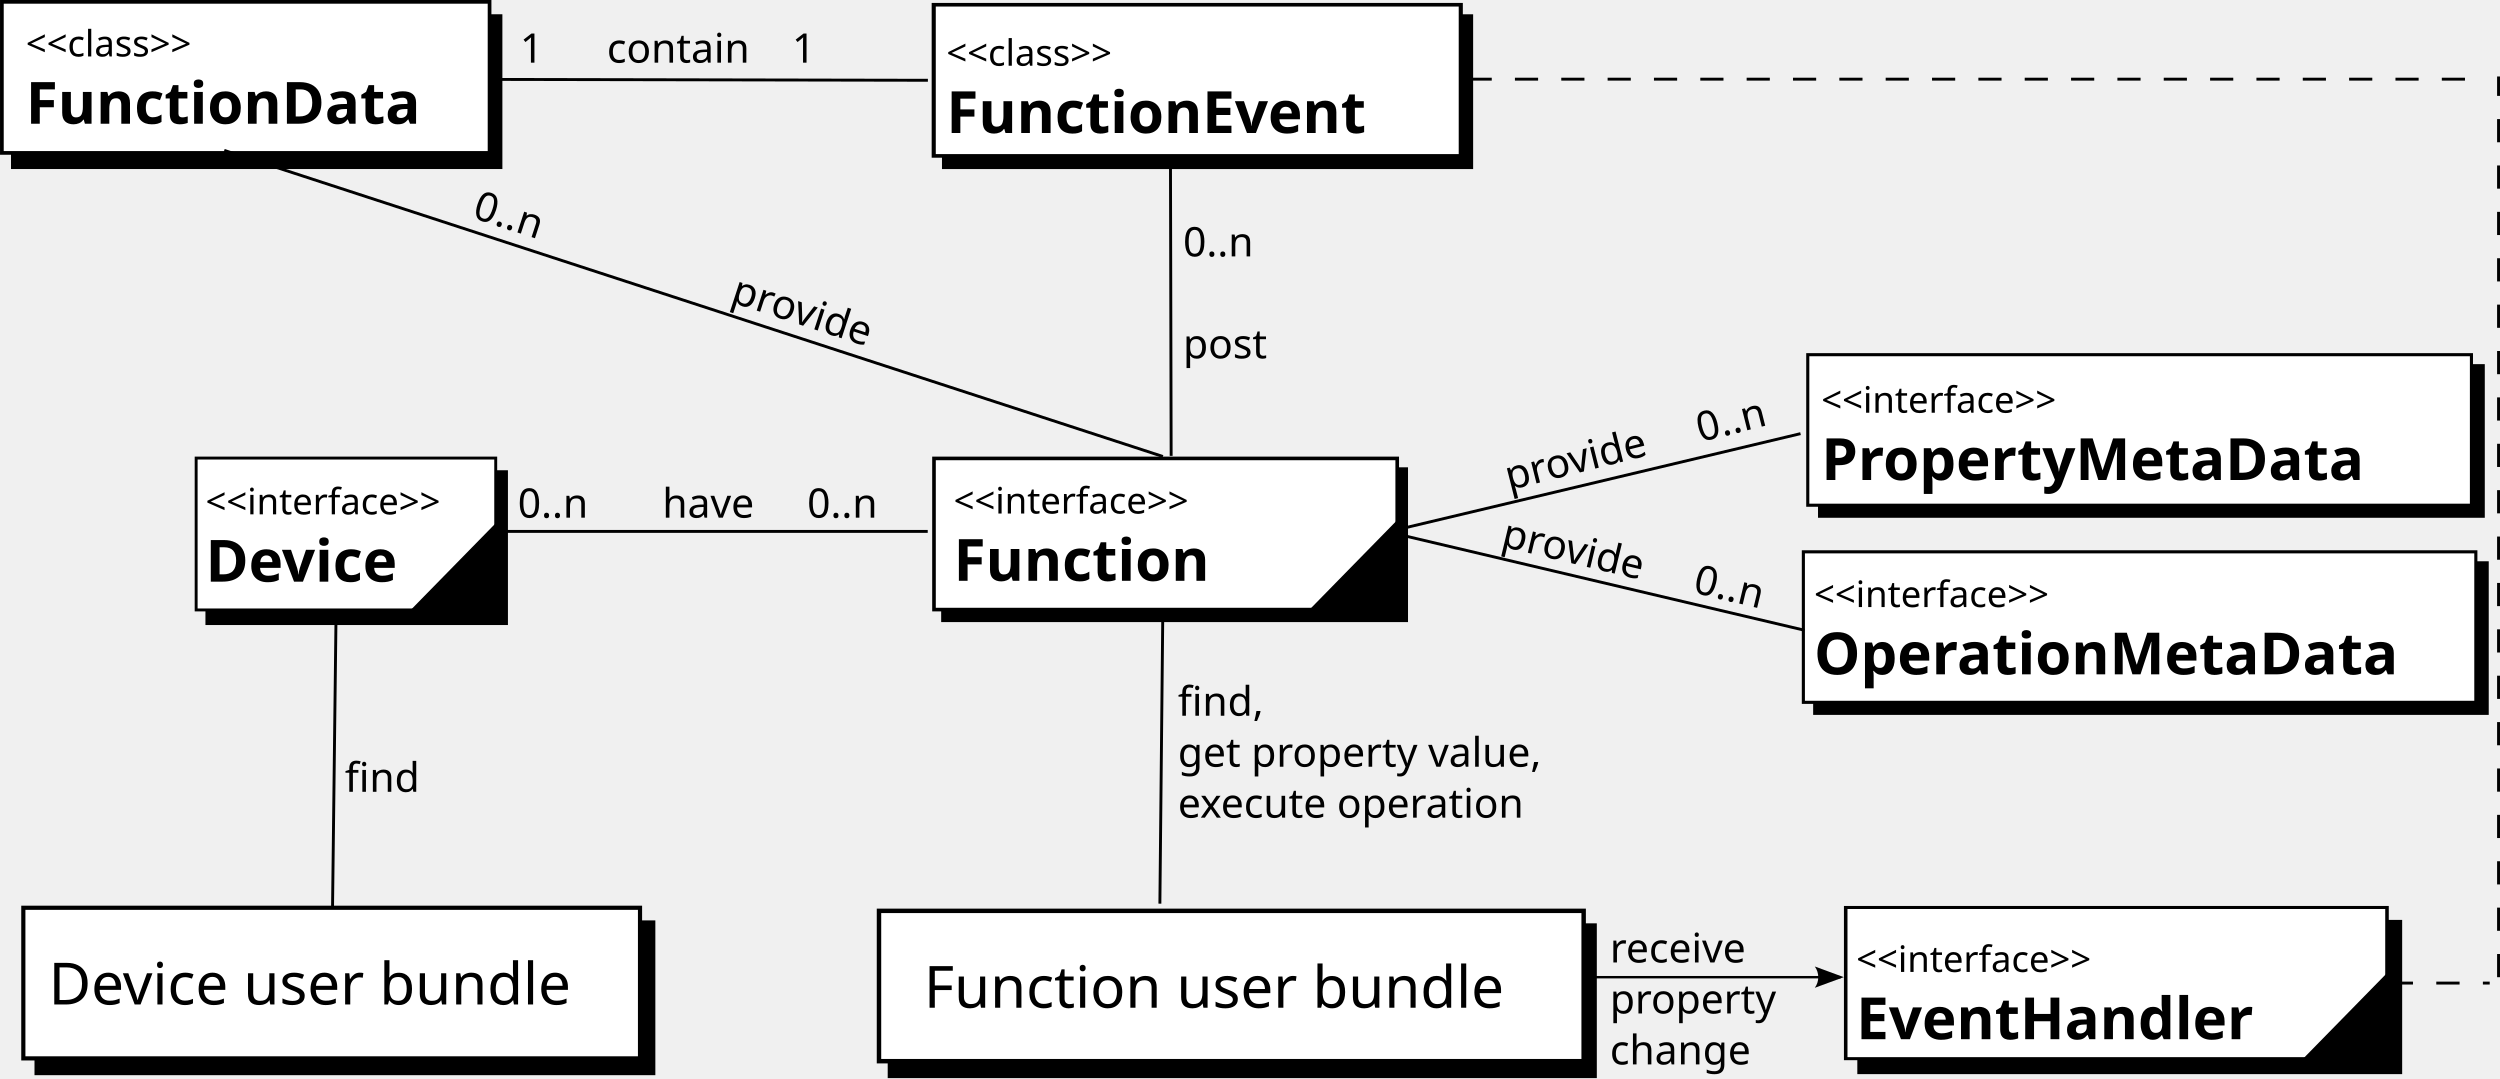
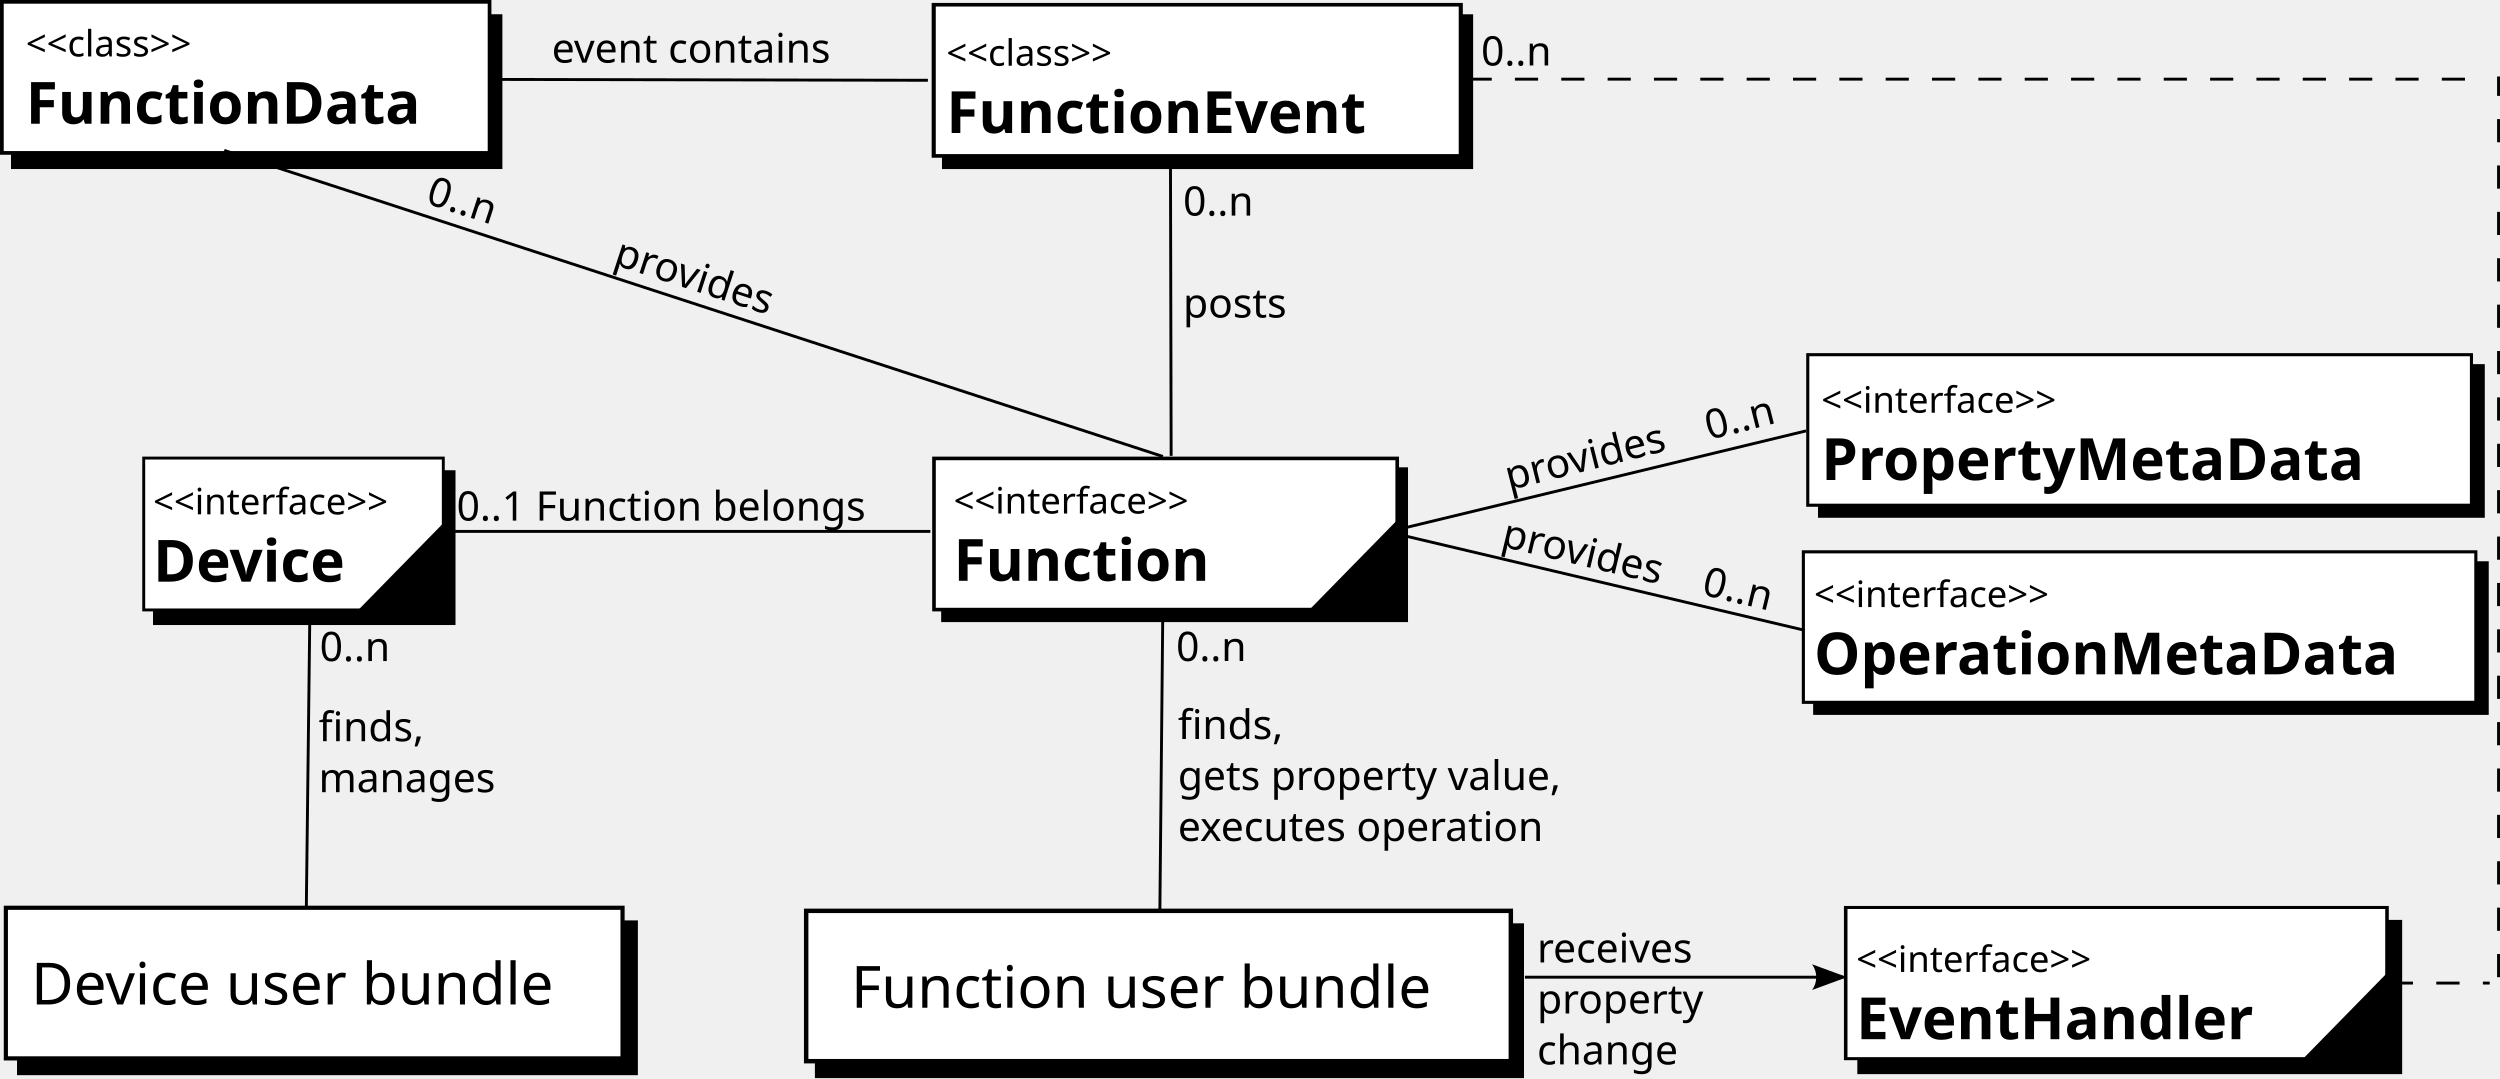
<svg xmlns="http://www.w3.org/2000/svg" xmlns:ns1="http://www.openswatchbook.org/uri/2009/osb" width="1716.719" height="740.344" id="svg2" version="1.1">
  <defs id="defs4">
    <linearGradient id="linearGradient3975" ns1:paint="solid">
      <stop style="stop-color:#000000;stop-opacity:1;" offset="0" id="stop3977" />
    </linearGradient>
    <linearGradient id="linearGradient3969" ns1:paint="solid">
      <stop style="stop-color:#000000;stop-opacity:1;" offset="0" id="stop3971" />
    </linearGradient>
    <marker orient="auto" refY="0" refX="0" id="TriangleInL" style="overflow:visible">
      <path id="path4331" d="m 5.77,0 -8.65,5 0,-10 8.65,5 z" style="fill-rule:evenodd;stroke:#000000;stroke-width:1pt" transform="scale(-0.8,-0.8)" />
    </marker>
    <marker orient="auto" refY="0" refX="0" id="Arrow2Lstart" style="overflow:visible">
      <path id="path4216" style="fill-rule:evenodd;stroke-width:0.625;stroke-linejoin:round" d="M 8.719,4.034 -2.207,0.016 8.719,-4.002 c -1.745,2.372 -1.735,5.617 -6e-7,8.035 z" transform="matrix(1.1,0,0,1.1,1.1,0)" />
    </marker>
    <marker orient="auto" refY="0" refX="0" id="Arrow1Lstart" style="overflow:visible">
      <path id="path4198" d="M 0,0 5,-5 -12.5,0 5,5 0,0 z" style="fill-rule:evenodd;stroke:#000000;stroke-width:1pt" transform="matrix(0.8,0,0,0.8,10,0)" />
    </marker>
    <marker orient="auto" refY="0" refX="0" id="Arrow1Lend" style="overflow:visible">
      <path id="path4201" d="M 0,0 5,-5 -12.5,0 5,5 0,0 z" style="fill-rule:evenodd;stroke:#000000;stroke-width:1pt" transform="matrix(-0.8,0,0,-0.8,-10,0)" />
    </marker>
    <linearGradient id="linearGradient5211" ns1:paint="solid">
      <stop style="stop-color:#000000;stop-opacity:1;" offset="0" id="stop5213" />
    </linearGradient>
  </defs>
  <g id="layer1" transform="translate(590.4062,-80.3125)">
    <rect style="fill:#000000;fill-opacity:1;stroke:#000000;stroke-width:2.133;stroke-miterlimit:4;stroke-opacity:1;stroke-dasharray:none" id="rect5229-69-4-9-3-0" width="461.784" height="103.356" x="655.728" y="466.796" />
    <rect style="fill:#000000;fill-opacity:1;stroke:#000000;stroke-width:2.13;stroke-miterlimit:4;stroke-opacity:1;stroke-dasharray:none" id="rect5229-69-4-9-30" width="455.74" height="103.373" x="659.064" y="331.427" />
    <rect style="fill:#000000;fill-opacity:1;stroke:#000000;stroke-width:2.481;stroke-miterlimit:4;stroke-opacity:1;stroke-dasharray:none" id="rect5229-6-3" width="318.09" height="103.804" x="57.128" y="402.45" />
-     <rect style="fill:#000000;fill-opacity:1;stroke:#000000;stroke-width:3.052;stroke-miterlimit:4;stroke-opacity:1;stroke-dasharray:none" id="rect5229-69-4-0-8-6" width="483.885" height="103.234" x="20.697" y="715.882" />
-     <rect style="fill:#000000;fill-opacity:1;stroke:#000000;stroke-width:2.858;stroke-miterlimit:4;stroke-opacity:1;stroke-dasharray:none" id="rect5229-69-4-0-2" width="423.47" height="103.428" x="-565.288" y="713.765" />
-     <rect style="fill:#000000;fill-opacity:1;stroke:#000000;stroke-width:2;stroke-miterlimit:4;stroke-opacity:1;stroke-dasharray:none" id="rect5229-7" width="205.714" height="104.286" x="-448.329" y="404.229" />
+     <rect style="fill:#000000;fill-opacity:1;stroke:#000000;stroke-width:2.858;stroke-miterlimit:4;stroke-opacity:1;stroke-dasharray:none" id="rect5229-69-4-0-2" width="423.47" height="103.428" x="-577.288" y="713.765" />
+     <rect style="fill:#000000;fill-opacity:1;stroke:#000000;stroke-width:2;stroke-miterlimit:4;stroke-opacity:1;stroke-dasharray:none" id="rect5229-7" width="205.714" height="104.286" x="-484.329" y="404.229" />
+     <g id="g4325" transform="translate(-36,0)">
+       <rect y="394.862" x="-455.714" height="104.286" width="205.714" id="rect5229" style="fill:#ffffff;fill-opacity:1;stroke:#000000;stroke-width:2;stroke-miterlimit:4;stroke-opacity:1;stroke-dasharray:none" />
+       <path id="rect5653" d="m -243.986,507.311 -70.504,0 -1.068,0 71.572,-73.056 z" style="fill:#000000;fill-opacity:1;stroke:#000000;stroke-width:1.139;stroke-miterlimit:4;stroke-opacity:1;stroke-dashoffset:0" />
+     </g>
    <rect style="fill:#000000;fill-opacity:1;stroke:#000000;stroke-width:2.545;stroke-miterlimit:4;stroke-opacity:1;stroke-dasharray:none" id="rect5229-69-4-7" width="334.889" height="103.741" x="-581.587" y="91.375" />
    <rect style="fill:#ffffff;fill-opacity:1;stroke:#000000;stroke-width:2.545;stroke-miterlimit:4;stroke-opacity:1;stroke-dasharray:none" id="rect5229-69-4" width="334.889" height="103.741" x="-589.12" y="81.577" />
-     <rect style="fill:#ffffff;fill-opacity:1;stroke:#000000;stroke-width:2;stroke-miterlimit:4;stroke-opacity:1;stroke-dasharray:none" id="rect5229" width="205.714" height="104.286" x="-455.714" y="394.862" />
-     <text xml:space="preserve" style="font-size:40px;font-style:normal;font-weight:normal;line-height:125%;letter-spacing:0px;word-spacing:0px;fill:#000000;fill-opacity:1;stroke:none;font-family:Sans" x="-449.253" y="433.518" id="text3118">
-       <tspan x="-449.253" y="433.518" id="tspan3120">
-         <tspan x="-449.253" y="433.518" style="font-size:25px;-inkscape-font-specification:Sans" id="tspan3122">&lt;&lt;interface&gt;&gt;</tspan>
-         <tspan dx="0" x="-253.892" y="433.518" style="font-size:25px;-inkscape-font-specification:Sans" id="tspan3124" />
+     <text xml:space="preserve" style="font-size:40px;font-style:normal;font-weight:normal;line-height:125%;letter-spacing:0px;word-spacing:0px;fill:#000000;fill-opacity:1;stroke:none;font-family:Sans" x="-485.253" y="433.518" id="text3118">
+       <tspan x="-485.253" y="433.518" id="tspan3120">
+         <tspan x="-485.253" y="433.518" style="font-size:25px;-inkscape-font-specification:Sans" id="tspan3122">&lt;&lt;interface&gt;&gt;</tspan>
+         <tspan dx="0" x="-289.892" y="433.518" style="font-size:25px;-inkscape-font-specification:Sans" id="tspan3124" />
      </tspan>
-       <tspan x="-449.253" y="479.719" id="tspan3126">
-         <tspan x="-449.253" y="479.719" style="font-weight:bold;-inkscape-font-specification:Sans Bold" id="tspan3128">Device</tspan>
+       <tspan x="-485.253" y="479.719" id="tspan3126">
+         <tspan x="-485.253" y="479.719" style="font-weight:bold;-inkscape-font-specification:Sans Bold" id="tspan3128">Device</tspan>
      </tspan>
    </text>
    <rect style="fill:#ffffff;fill-opacity:1;stroke:#000000;stroke-width:2.481;stroke-miterlimit:4;stroke-opacity:1;stroke-dasharray:none" id="rect5229-6" width="318.09" height="103.804" x="50.955" y="395.103" />
    <text xml:space="preserve" style="font-size:40px;font-style:normal;font-weight:normal;line-height:125%;letter-spacing:0px;word-spacing:0px;fill:#000000;fill-opacity:1;stroke:none;font-family:Sans" x="64.457" y="432.946" id="text3130">
      <tspan x="64.457" y="432.946" id="tspan3132">
        <tspan x="64.457" y="432.946" style="font-size:25px;-inkscape-font-specification:Sans" id="tspan3134">&lt;&lt;interface&gt;&gt;</tspan>
        <tspan dx="0" x="259.819" y="432.946" style="font-size:25px;-inkscape-font-specification:Sans" id="tspan3136" />
      </tspan>
      <tspan x="64.457" y="479.147" id="tspan3138">
        <tspan x="64.457" y="479.147" style="font-weight:bold;-inkscape-font-specification:Sans Bold" id="tspan3140">Function</tspan>
      </tspan>
    </text>
-     <path id="path5290" d="m -248.081,445.219 294.734,0" style="fill:none;stroke:#000000;stroke-width:2;stroke-linecap:butt;stroke-linejoin:miter;stroke-miterlimit:4;stroke-opacity:1;stroke-dasharray:none" />
-     <text id="text5292" y="435.791" x="-234.857" style="font-size:40px;font-style:normal;font-weight:normal;line-height:125%;letter-spacing:0px;word-spacing:0px;fill:#000000;fill-opacity:1;stroke:none;font-family:Sans" xml:space="preserve">
-       <tspan style="font-size:28px" y="435.791" x="-234.857" id="tspan5294">0..n       have     0..n</tspan>
+     <path id="path5290" d="m -278.793,445.219 327.265,0" style="fill:none;stroke:#000000;stroke-width:2;stroke-linecap:butt;stroke-linejoin:miter;stroke-miterlimit:4;stroke-opacity:1;stroke-dasharray:none" />
+     <text id="text5292" y="437.791" x="-276.857" style="font-size:40px;font-style:normal;font-weight:normal;line-height:125%;letter-spacing:0px;word-spacing:0px;fill:#000000;fill-opacity:1;stroke:none;font-family:Sans" xml:space="preserve">
+       <tspan style="font-size:28px" y="437.791" x="-276.857" id="tspan5294">0..1 Function belongs </tspan>
    </text>
    <path id="path3078" d="M 213.803,393.356 213.34,189.94" style="fill:none;stroke:#000000;stroke-width:2;stroke-linecap:butt;stroke-linejoin:miter;stroke-miterlimit:4;stroke-opacity:1;stroke-dasharray:none" />
-     <text id="text3848" y="256.362" x="222" style="font-size:40px;font-style:normal;font-weight:normal;line-height:125%;letter-spacing:0px;word-spacing:0px;fill:#000000;fill-opacity:1;stroke:none;font-family:Sans" xml:space="preserve">
-       <tspan style="font-size:28px" y="256.362" x="222" id="tspan3850">0..n</tspan>
-       <tspan id="tspan3878" style="font-size:28px" y="291.362" x="222" />
-       <tspan id="tspan3852" style="font-size:28px" y="326.362" x="222">post</tspan>
+     <text id="text3848" y="228.362" x="222" style="font-size:40px;font-style:normal;font-weight:normal;line-height:125%;letter-spacing:0px;word-spacing:0px;fill:#000000;fill-opacity:1;stroke:none;font-family:Sans" xml:space="preserve">
+       <tspan style="font-size:28px" y="228.362" x="222" id="tspan4329">0..n</tspan>
+       <tspan id="tspan3878" style="font-size:28px" y="263.362" x="222" />
+       <tspan id="tspan3852" style="font-size:28px" y="298.362" x="222">posts</tspan>
    </text>
    <text id="text5292-6" y="123.338" x="-233.357" style="font-size:40px;font-style:normal;font-weight:normal;line-height:125%;letter-spacing:0px;word-spacing:0px;fill:#000000;fill-opacity:1;stroke:none;font-family:Sans" xml:space="preserve">
-       <tspan style="font-size:28px" y="123.338" x="-233.357" id="tspan5294-2">1      contain    1</tspan>
+       <tspan style="font-size:28px" y="123.338" x="-233.357" id="tspan5294-2">   event contains        </tspan>
    </text>
    <text transform="matrix(0.9696645,-0.2444396,0.2444396,0.9696645,0,0)" id="text4019" y="513.341" x="330.265" style="font-size:40px;font-style:normal;font-weight:normal;line-height:125%;letter-spacing:0px;word-spacing:0px;fill:#000000;fill-opacity:1;stroke:none;font-family:Sans" xml:space="preserve">
-       <tspan style="font-size:28px" y="513.341" x="330.265" id="tspan4021">provide     0..n</tspan>
+       <tspan style="font-size:28px" y="513.341" x="330.265" id="tspan4021">provides    0..n</tspan>
    </text>
    <text transform="matrix(0.9723119,0.2336868,-0.2336868,0.9723119,0,0)" id="text4019-9" y="339.939" x="533.919" style="font-size:40px;font-style:normal;font-weight:normal;line-height:125%;letter-spacing:0px;word-spacing:0px;fill:#000000;fill-opacity:1;stroke:none;font-family:Sans" xml:space="preserve">
-       <tspan style="font-size:28px" y="339.939" x="533.919" id="tspan4021-2">provide     0..n</tspan>
+       <tspan style="font-size:28px" y="339.939" x="533.919" id="tspan4021-2">provides    0..n</tspan>
    </text>
    <g id="g5747" transform="matrix(1.135293,0,0,1,-6.681765,0)">
      <rect y="91.365" x="56.84" height="103.802" width="318.788" id="rect5229-69-9" style="fill:#000000;fill-opacity:1;stroke:#000000;stroke-width:2.484;stroke-miterlimit:4;stroke-opacity:1;stroke-dasharray:none" />
      <rect y="83.566" x="50.606" height="103.802" width="318.788" id="rect5229-69" style="fill:#ffffff;fill-opacity:1;stroke:#000000;stroke-width:2.484;stroke-miterlimit:4;stroke-opacity:1;stroke-dasharray:none" />
    </g>
    <path id="path3099" d="M -436.431,183.586 208.136,393.788" style="fill:none;stroke:#000000;stroke-width:2;stroke-linecap:butt;stroke-linejoin:miter;stroke-miterlimit:4;stroke-opacity:1;stroke-dasharray:none" />
-     <text transform="matrix(0.9506508,0.3102628,-0.3102628,0.9506508,0,0)" id="text3893" y="301.066" x="-182.451" style="font-size:40px;font-style:normal;font-weight:normal;line-height:125%;letter-spacing:0px;word-spacing:0px;fill:#000000;fill-opacity:1;stroke:none;font-family:Sans" xml:space="preserve">
-       <tspan style="font-size:28px" y="301.066" x="-182.451" id="tspan3895">0..n                   provide</tspan>
+     <text transform="matrix(0.9506508,0.3102628,-0.3102628,0.9506508,0,0)" id="text3893" y="301.488" x="-215.974" style="font-size:40px;font-style:normal;font-weight:normal;line-height:125%;letter-spacing:0px;word-spacing:0px;fill:#000000;fill-opacity:1;stroke:none;font-family:Sans" xml:space="preserve">
+       <tspan style="font-size:28px" y="301.488" x="-215.974" id="tspan3895">0..n            provides</tspan>
    </text>
    <rect style="fill:#ffffff;fill-opacity:1;stroke:#000000;stroke-width:2.13;stroke-miterlimit:4;stroke-opacity:1;stroke-dasharray:none" id="rect5229-69-4-9" width="455.74" height="103.373" x="650.963" y="323.874" />
    <text xml:space="preserve" style="font-size:40px;font-style:normal;font-weight:normal;line-height:125%;letter-spacing:0px;word-spacing:0px;fill:#000000;fill-opacity:1;stroke:none;font-family:Sans" x="660.276" y="363.712" id="text3142">
      <tspan x="660.276" y="363.712" id="tspan3144">
        <tspan x="660.276" y="363.712" style="font-size:25px;-inkscape-font-specification:Sans" id="tspan3146">&lt;&lt;interface&gt;&gt;</tspan>
        <tspan dx="0" x="855.637" y="363.712" style="font-size:25px;-inkscape-font-specification:Sans" id="tspan3148" />
      </tspan>
      <tspan x="660.276" y="409.914" id="tspan3150">
        <tspan x="660.276" y="409.914" style="font-weight:bold;-inkscape-font-specification:Sans Bold" id="tspan3152">PropertyMetaData</tspan>
      </tspan>
    </text>
    <rect style="fill:#ffffff;fill-opacity:1;stroke:#000000;stroke-width:2.133;stroke-miterlimit:4;stroke-opacity:1;stroke-dasharray:none" id="rect5229-69-4-9-3" width="461.784" height="103.356" x="647.941" y="459.243" />
    <text xml:space="preserve" style="font-size:40px;font-style:normal;font-weight:normal;line-height:125%;letter-spacing:0px;word-spacing:0px;fill:#000000;fill-opacity:1;stroke:none;font-family:Sans" x="655.294" y="497.174" id="text3154">
      <tspan x="655.294" y="497.174" id="tspan3156">
        <tspan x="655.294" y="497.174" style="font-size:25px;-inkscape-font-specification:Sans" id="tspan3158">&lt;&lt;interface&gt;&gt;</tspan>
        <tspan dx="0" x="850.655" y="497.174" style="font-size:25px;-inkscape-font-specification:Sans" id="tspan3160" />
      </tspan>
      <tspan x="655.294" y="543.375" id="tspan3162">
        <tspan x="655.294" y="543.375" style="font-weight:bold;-inkscape-font-specification:Sans Bold" id="tspan3164">OperationMetaData</tspan>
      </tspan>
    </text>
-     <path style="fill:none;stroke:#000000;stroke-width:2;stroke-linecap:butt;stroke-linejoin:miter;stroke-miterlimit:4;stroke-opacity:1;stroke-dasharray:none" d="M 370.225,443.741 645.988,378.09" id="path4011" />
+     <path style="fill:none;stroke:#000000;stroke-width:2;stroke-linecap:butt;stroke-linejoin:miter;stroke-miterlimit:4;stroke-opacity:1;stroke-dasharray:none" d="M 370.246,443.72 649.82,376.185" id="path4011" />
    <path style="fill:none;stroke:#000000;stroke-width:2;stroke-linecap:butt;stroke-linejoin:miter;stroke-miterlimit:4;stroke-opacity:1;stroke-dasharray:none" d="M 648.666,513.088 373.609,448.143" id="path4015" />
-     <path style="fill:none;stroke:#000000;stroke-width:1.656;stroke-linecap:butt;stroke-linejoin:miter;stroke-miterlimit:4;stroke-opacity:1;stroke-dasharray:none;marker-start:url(#Arrow2Lstart);marker-mid:none" d="m 673.503,751.337 -174.66,0" id="path4186" />
-     <text xml:space="preserve" style="font-size:40px;font-style:normal;font-weight:normal;line-height:125%;letter-spacing:0px;word-spacing:0px;fill:#000000;fill-opacity:1;stroke:none;font-family:Sans" x="515.097" y="741.235" id="text4188">
-       <tspan id="tspan4190" x="515.097" y="741.235" style="font-size:28px">receive</tspan>
-       <tspan x="515.097" y="776.235" style="font-size:28px" id="tspan5732">property</tspan>
-       <tspan x="515.097" y="811.235" style="font-size:28px" id="tspan4192">change</tspan>
+     <path style="fill:none;stroke:#000000;stroke-width:2;stroke-linecap:butt;stroke-linejoin:miter;stroke-miterlimit:4;stroke-opacity:1;stroke-dasharray:none;marker-start:url(#Arrow2Lstart);marker-mid:none" d="m 675.295,751.337 -218.547,0" id="path4186" />
+     <text xml:space="preserve" style="font-size:40px;font-style:normal;font-weight:normal;line-height:125%;letter-spacing:0px;word-spacing:0px;fill:#000000;fill-opacity:1;stroke:none;font-family:Sans" x="465.097" y="741.235" id="text4188">
+       <tspan id="tspan4190" x="465.097" y="741.235" style="font-size:28px">receives</tspan>
+       <tspan x="465.097" y="776.235" style="font-size:28px" id="tspan5732">property</tspan>
+       <tspan x="465.097" y="811.235" style="font-size:28px" id="tspan4192">change</tspan>
    </text>
    <path id="path3274" d="m 418.051,134.673 699.375,0" style="fill:none;stroke:#000000;stroke-width:1.989;stroke-linecap:butt;stroke-linejoin:miter;stroke-miterlimit:4;stroke-opacity:1;stroke-dasharray:15.912, 15.912;stroke-dashoffset:0;display:inline" />
    <path id="path3276" d="m 1125.31,751.346 0,-618.514" style="fill:none;stroke:#000000;stroke-width:1.991;stroke-linecap:butt;stroke-linejoin:miter;stroke-miterlimit:4;stroke-opacity:1;stroke-dasharray:15.926, 15.926;stroke-dashoffset:0;display:inline" />
-     <rect style="fill:#ffffff;fill-opacity:1;stroke:#000000;stroke-width:2.858;stroke-miterlimit:4;stroke-opacity:1;stroke-dasharray:none" id="rect5229-69-4-0" width="423.47" height="103.428" x="-574.385" y="703.663" />
-     <text xml:space="preserve" style="font-size:40px;font-style:normal;font-weight:normal;line-height:125%;letter-spacing:0px;word-spacing:0px;fill:#000000;fill-opacity:1;stroke:none;font-family:Sans" x="-557.012" y="770.076" id="text3166">
-       <tspan x="-557.012" y="770.076" id="tspan3168">
-         <tspan x="-557.012" y="770.076" id="tspan3170">Device user bundle</tspan>
+     <rect style="fill:#ffffff;fill-opacity:1;stroke:#000000;stroke-width:2.858;stroke-miterlimit:4;stroke-opacity:1;stroke-dasharray:none" id="rect5229-69-4-0" width="423.47" height="103.428" x="-586.385" y="703.663" />
+     <text xml:space="preserve" style="font-size:40px;font-style:normal;font-weight:normal;line-height:125%;letter-spacing:0px;word-spacing:0px;fill:#000000;fill-opacity:1;stroke:none;font-family:Sans" x="-569.012" y="770.076" id="text3166">
+       <tspan x="-569.012" y="770.076" id="tspan3168">
+         <tspan x="-569.012" y="770.076" id="tspan3170">Device user bundle</tspan>
      </tspan>
    </text>
-     <rect style="fill:#ffffff;fill-opacity:1;stroke:#000000;stroke-width:3.052;stroke-miterlimit:4;stroke-opacity:1;stroke-dasharray:none" id="rect5229-69-4-0-8" width="483.885" height="103.234" x="13.184" y="705.781" />
-     <text xml:space="preserve" style="font-size:40px;font-style:normal;font-weight:normal;line-height:125%;letter-spacing:0px;word-spacing:0px;fill:#000000;fill-opacity:1;stroke:none;font-family:Sans" x="44.033" y="772.31" id="text3172">
-       <tspan x="44.033" y="772.31" id="tspan3174">
-         <tspan x="44.033" y="772.31" id="tspan3176">Function user bundle</tspan>
+     <g id="g4091" transform="translate(-50,0)">
+       <rect y="715.882" x="20.697" height="103.234" width="483.885" id="rect5229-69-4-0-8-6" style="fill:#000000;fill-opacity:1;stroke:#000000;stroke-width:3.052;stroke-miterlimit:4;stroke-opacity:1;stroke-dasharray:none" />
+       <rect y="705.781" x="13.184" height="103.234" width="483.885" id="rect5229-69-4-0-8" style="fill:#ffffff;fill-opacity:1;stroke:#000000;stroke-width:3.052;stroke-miterlimit:4;stroke-opacity:1;stroke-dasharray:none" />
+     </g>
+     <text xml:space="preserve" style="font-size:40px;font-style:normal;font-weight:normal;line-height:125%;letter-spacing:0px;word-spacing:0px;fill:#000000;fill-opacity:1;stroke:none;font-family:Sans" x="-5.967" y="772.31" id="text3172">
+       <tspan x="-5.967" y="772.31" id="tspan3174">
+         <tspan x="-5.967" y="772.31" id="tspan3176">Function user bundle</tspan>
      </tspan>
    </text>
-     <path style="fill:none;stroke:#000000;stroke-width:2;stroke-linecap:butt;stroke-linejoin:miter;stroke-miterlimit:4;stroke-opacity:1;stroke-dasharray:none" d="m -359.608,498.793 -2.45,204.877" id="path4113" />
-     <path style="fill:none;stroke:#000000;stroke-width:2;stroke-linecap:butt;stroke-linejoin:miter;stroke-miterlimit:4;stroke-opacity:1;stroke-dasharray:none" d="m 208.095,498.795 -2.028,202.038" id="path4131" />
-     <text xml:space="preserve" style="font-size:40px;font-style:normal;font-weight:normal;line-height:125%;letter-spacing:0px;word-spacing:0px;fill:#000000;fill-opacity:1;stroke:none;font-family:Sans" x="-353.594" y="624.058" id="text4133">
-       <tspan id="tspan4135" x="-353.594" y="624.058" style="font-size:28px">find</tspan>
+     <path style="fill:none;stroke:#000000;stroke-width:2;stroke-linecap:butt;stroke-linejoin:miter;stroke-miterlimit:4;stroke-opacity:1;stroke-dasharray:none" d="m -377.608,498.793 -2.45,204.877" id="path4113" />
+     <path style="fill:none;stroke:#000000;stroke-width:2;stroke-linecap:butt;stroke-linejoin:miter;stroke-miterlimit:4;stroke-opacity:1;stroke-dasharray:none" d="m 208.089,498.801 -2.016,205.878" id="path4131" />
+     <text xml:space="preserve" style="font-size:40px;font-style:normal;font-weight:normal;line-height:125%;letter-spacing:0px;word-spacing:0px;fill:#000000;fill-opacity:1;stroke:none;font-family:Sans" x="-371.594" y="589.294" id="text4133">
+       <tspan id="tspan4135" x="-371.594" y="589.294" style="font-size:28px">finds,</tspan>
+       <tspan x="-371.594" y="624.294" style="font-size:28px" id="tspan3105">manages</tspan>
    </text>
-     <text xml:space="preserve" style="font-size:40px;font-style:normal;font-weight:normal;line-height:125%;letter-spacing:0px;word-spacing:0px;fill:#000000;fill-opacity:1;stroke:none;font-family:Sans" x="218.437" y="571.794" id="text4137">
-       <tspan id="tspan4139" x="218.437" y="571.794" style="font-size:28px">find,</tspan>
-       <tspan x="218.437" y="606.794" style="font-size:28px" id="tspan4145">get property value,</tspan>
-       <tspan x="218.437" y="641.794" style="font-size:28px" id="tspan4143">execute operation</tspan>
+     <text xml:space="preserve" style="font-size:40px;font-style:normal;font-weight:normal;line-height:125%;letter-spacing:0px;word-spacing:0px;fill:#000000;fill-opacity:1;stroke:none;font-family:Sans" x="218.437" y="587.794" id="text4137">
+       <tspan id="tspan4139" x="218.437" y="587.794" style="font-size:28px">finds,</tspan>
+       <tspan x="218.437" y="622.794" style="font-size:28px" id="tspan4145">gets property value,</tspan>
+       <tspan x="218.437" y="657.794" style="font-size:28px" id="tspan4143">executes operation</tspan>
    </text>
    <path style="fill:none;stroke:#000000;stroke-width:2;stroke-linecap:butt;stroke-linejoin:miter;stroke-miterlimit:4;stroke-opacity:1;stroke-dasharray:none" d="M 46.767,135.444 -250.818,134.843" id="path3913" />
    <text xml:space="preserve" style="font-size:40px;font-style:normal;font-weight:normal;line-height:125%;letter-spacing:0px;word-spacing:0px;fill:#000000;fill-opacity:1;stroke:none;font-family:Sans" x="-572.662" y="119.072" id="text3178">
      <tspan x="-572.662" y="119.072" id="tspan3180">
        <tspan x="-572.662" y="119.072" style="font-size:25px;-inkscape-font-specification:Sans" id="tspan3182">&lt;&lt;class&gt;&gt;</tspan>
        <tspan dx="0" x="-426.763" y="119.072" style="font-size:25px;-inkscape-font-specification:Sans" id="tspan3184" />
      </tspan>
      <tspan x="-572.662" y="165.273" id="tspan3186">
        <tspan x="-572.662" y="165.273" style="font-weight:bold;-inkscape-font-specification:Sans Bold" id="tspan3188">FunctionData</tspan>
      </tspan>
    </text>
    <path style="fill:none;stroke:#000000;stroke-width:2;stroke-linecap:butt;stroke-linejoin:miter;stroke-miterlimit:4;stroke-opacity:1;stroke-dasharray:16, 16;stroke-dashoffset:0" d="m 1050.559,755.377 68.69,0" id="path3163" />
    <g id="g5725" transform="translate(-84,0)">
      <g transform="matrix(1.165914,0,0,1,-126.062,0)" id="g5713">
        <g id="g5710">
          <rect y="713.042" x="768.73" height="103.818" width="318.804" id="rect5229-69-4-9-3-1-4" style="fill:#000000;fill-opacity:1;stroke:#000000;stroke-width:2.087;stroke-miterlimit:4;stroke-opacity:1;stroke-dasharray:none" />
        </g>
        <rect style="fill:#ffffff;fill-opacity:1;stroke:#000000;stroke-width:2.087;stroke-miterlimit:4;stroke-opacity:1;stroke-dasharray:none" id="rect5229-69-4-9-3-1" width="318.804" height="103.818" x="760.847" y="703.468" />
      </g>
      <path id="rect5653-2-0" d="m 1138.832,816.129 -70.504,0 -1.068,0 71.572,-73.056 z" style="fill:#000000;fill-opacity:1;stroke:#000000;stroke-width:1.139;stroke-miterlimit:4;stroke-opacity:1;stroke-dashoffset:0" />
    </g>
    <text xml:space="preserve" style="font-size:40px;font-style:normal;font-weight:normal;line-height:125%;letter-spacing:0px;word-spacing:0px;fill:#000000;fill-opacity:1;stroke:none;font-family:Sans" x="684.259" y="747.732" id="text3190">
      <tspan x="684.259" y="747.732" id="tspan3192">
        <tspan x="684.259" y="747.732" style="font-size:25px;-inkscape-font-specification:Sans" id="tspan3194">&lt;&lt;interface&gt;&gt;</tspan>
        <tspan dx="0" x="879.62" y="747.732" style="font-size:25px;-inkscape-font-specification:Sans" id="tspan3196" />
      </tspan>
      <tspan x="684.259" y="793.933" id="tspan3198">
        <tspan x="684.259" y="793.933" style="font-weight:bold;-inkscape-font-specification:Sans Bold" id="tspan3200">EventHandler</tspan>
      </tspan>
    </text>
-     <path style="fill:#000000;fill-opacity:1;stroke:#000000;stroke-width:1.139;stroke-miterlimit:4;stroke-opacity:1;stroke-dashoffset:0" d="m -243.986,507.311 -70.504,0 -1.068,0 71.572,-73.056 z" id="rect5653" />
    <path style="fill:#000000;fill-opacity:1;stroke:#000000;stroke-width:1.139;stroke-miterlimit:4;stroke-opacity:1;stroke-dashoffset:0" d="m 375.197,505.042 -70.504,0 -1.068,0 71.572,-73.056 z" id="rect5653-2" />
    <text xml:space="preserve" style="font-size:40px;font-style:normal;font-weight:normal;line-height:125%;letter-spacing:0px;word-spacing:0px;fill:#000000;fill-opacity:1;stroke:none;font-family:Sans" x="59.483" y="125.449" id="text3202">
      <tspan x="59.483" y="125.449" id="tspan3204">
        <tspan x="59.483" y="125.449" style="font-size:25px;-inkscape-font-specification:Sans" id="tspan3206">&lt;&lt;class&gt;&gt;</tspan>
        <tspan dx="0" x="205.381" y="125.449" style="font-size:25px;-inkscape-font-specification:Sans" id="tspan3208" />
      </tspan>
      <tspan x="59.483" y="171.65" id="tspan3210">
        <tspan x="59.483" y="171.65" style="font-weight:bold;-inkscape-font-specification:Sans Bold" id="tspan3212">FunctionEvent</tspan>
      </tspan>
    </text>
+     <text xml:space="preserve" style="font-size:48px;font-style:normal;font-weight:normal;line-height:125%;letter-spacing:0px;word-spacing:0px;fill:#000000;fill-opacity:1;stroke:none;font-family:Sans" x="426.636" y="125.292" id="text4087">
+       <tspan id="tspan4089" x="426.636" y="125.292" style="font-size:28px">0..n</tspan>
+     </text>
+     <text xml:space="preserve" style="font-size:48px;font-style:normal;font-weight:normal;line-height:125%;letter-spacing:0px;word-spacing:0px;fill:#000000;fill-opacity:1;stroke:none;font-family:Sans" x="-370.875" y="534.285" id="text4087-7">
+       <tspan id="tspan4089-0" x="-370.875" y="534.285" style="font-size:28px">0..n</tspan>
+     </text>
+     <text xml:space="preserve" style="font-size:48px;font-style:normal;font-weight:normal;line-height:125%;letter-spacing:0px;word-spacing:0px;fill:#000000;fill-opacity:1;stroke:none;font-family:Sans" x="217.211" y="534.211" id="text4087-7-2">
+       <tspan id="tspan4089-0-3" x="217.211" y="534.211" style="font-size:28px">0..n</tspan>
+     </text>
  </g>
</svg>
